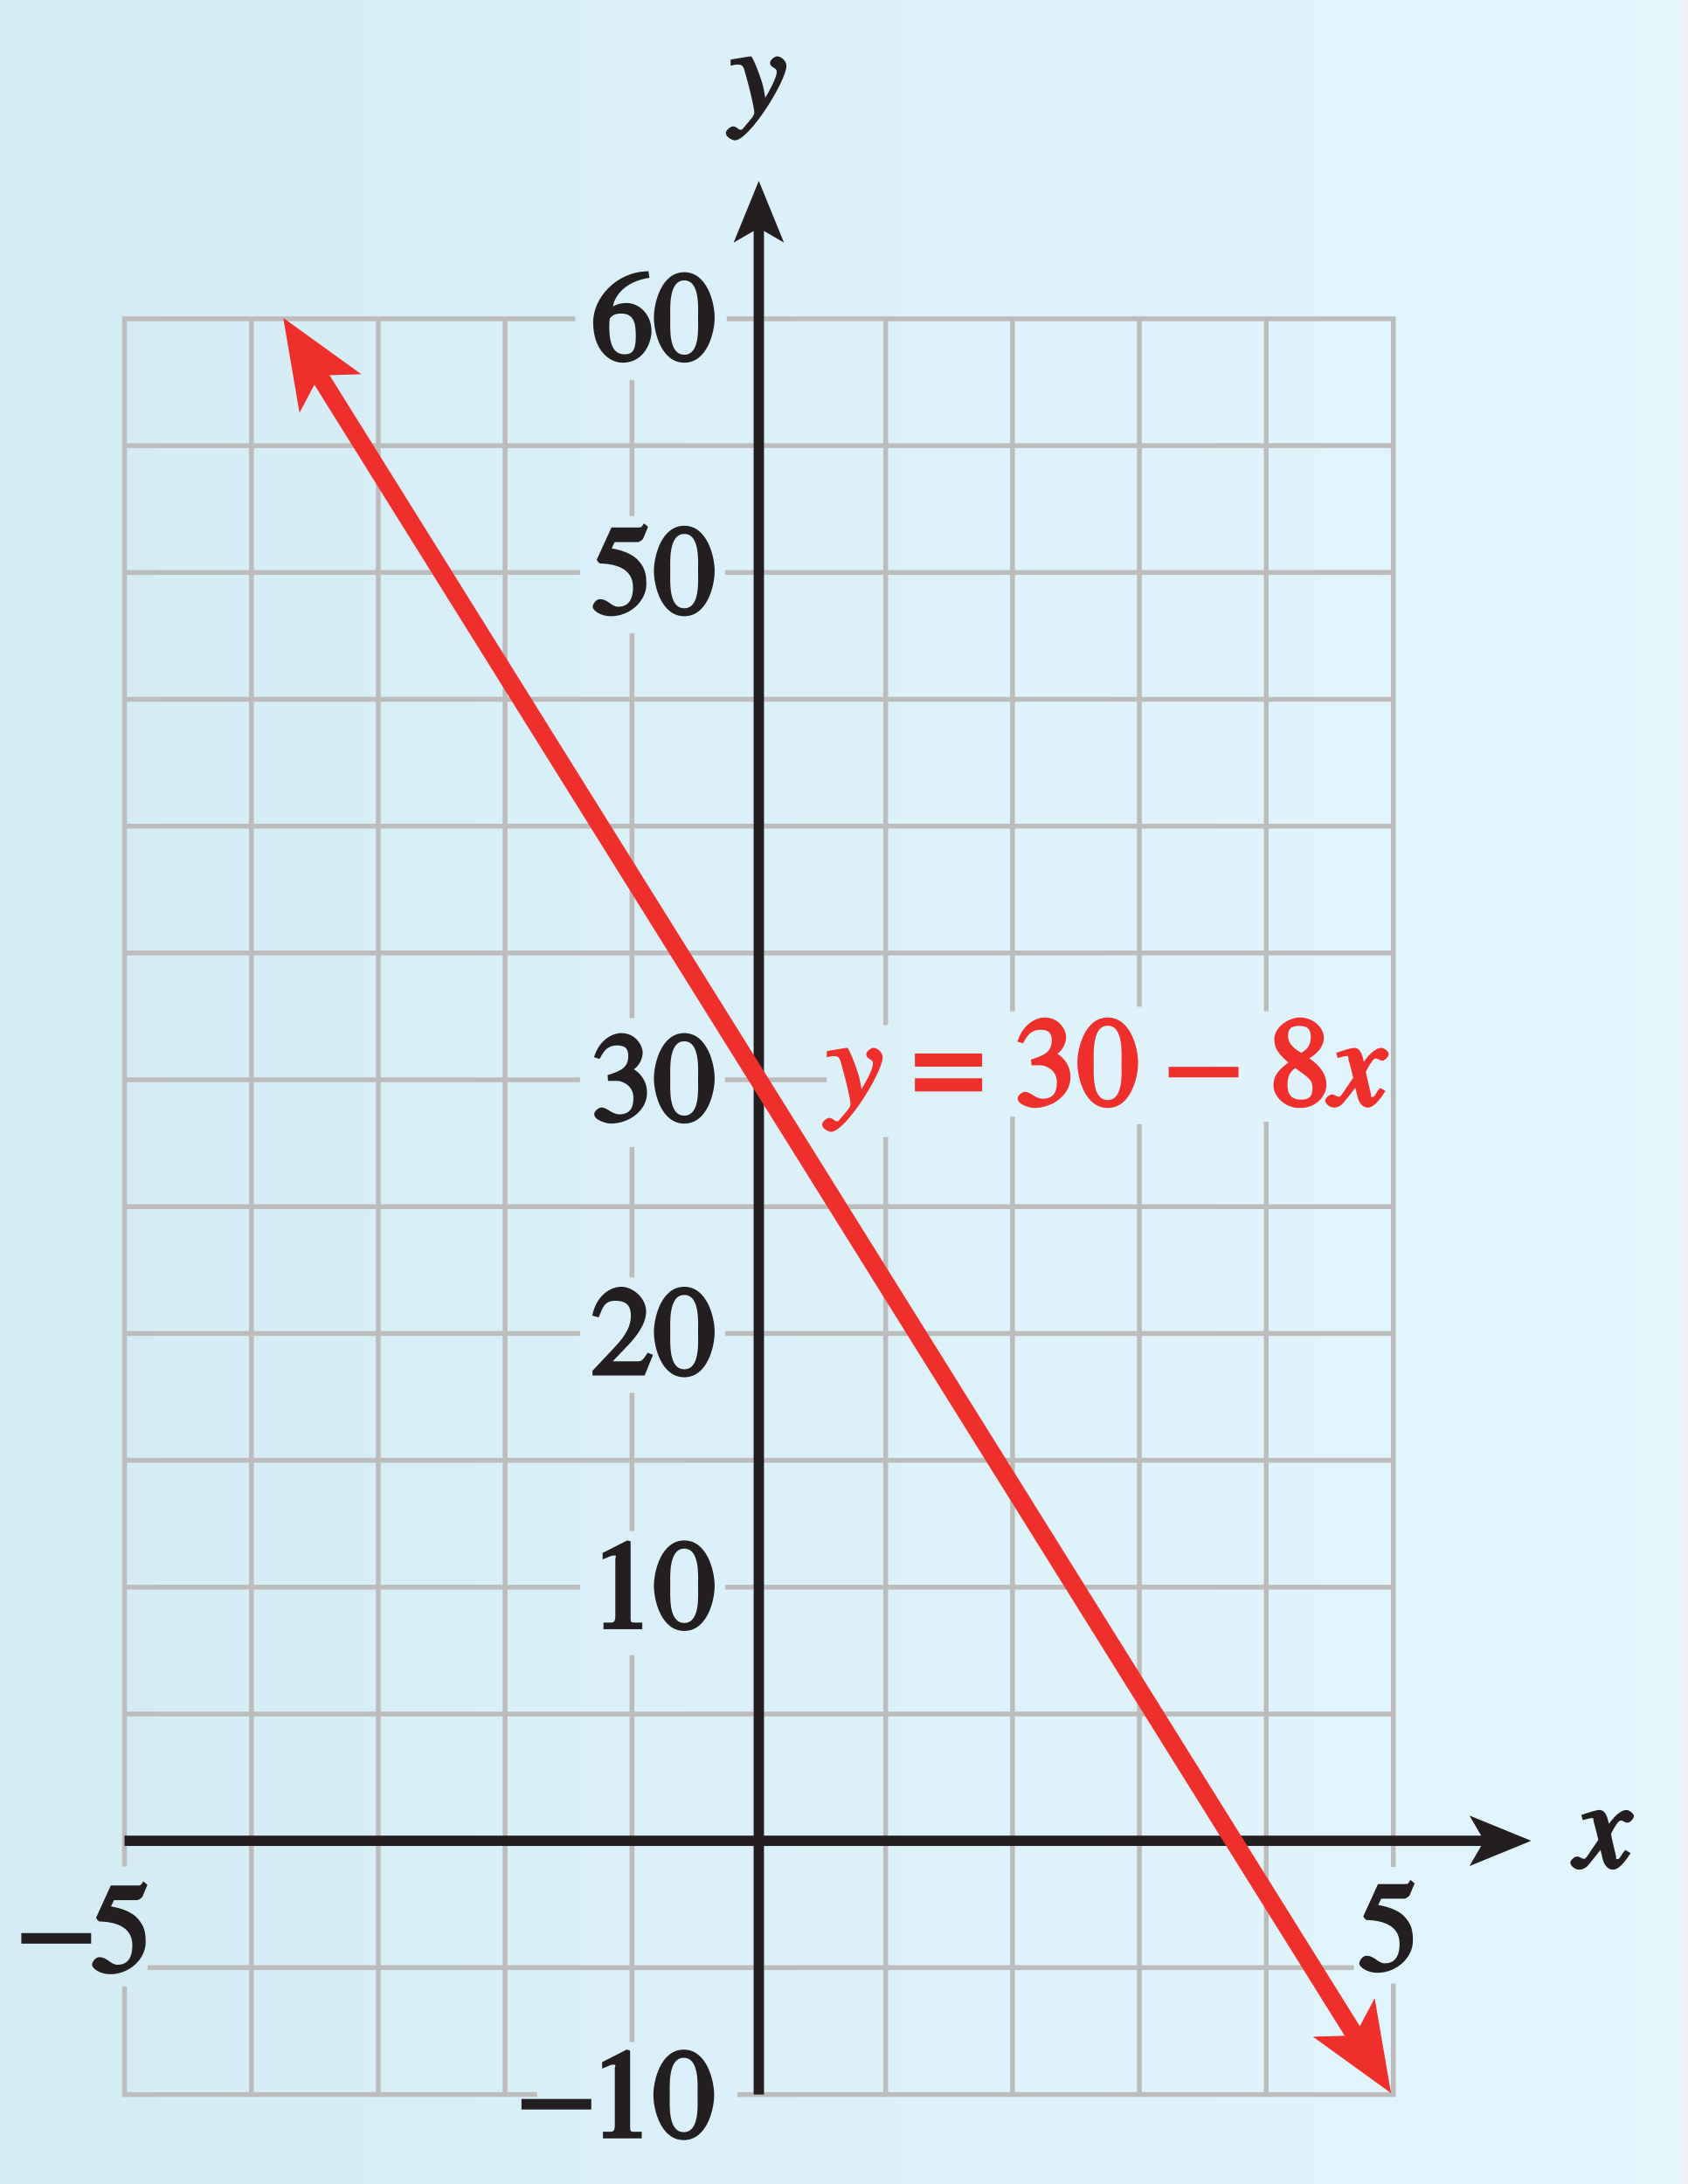
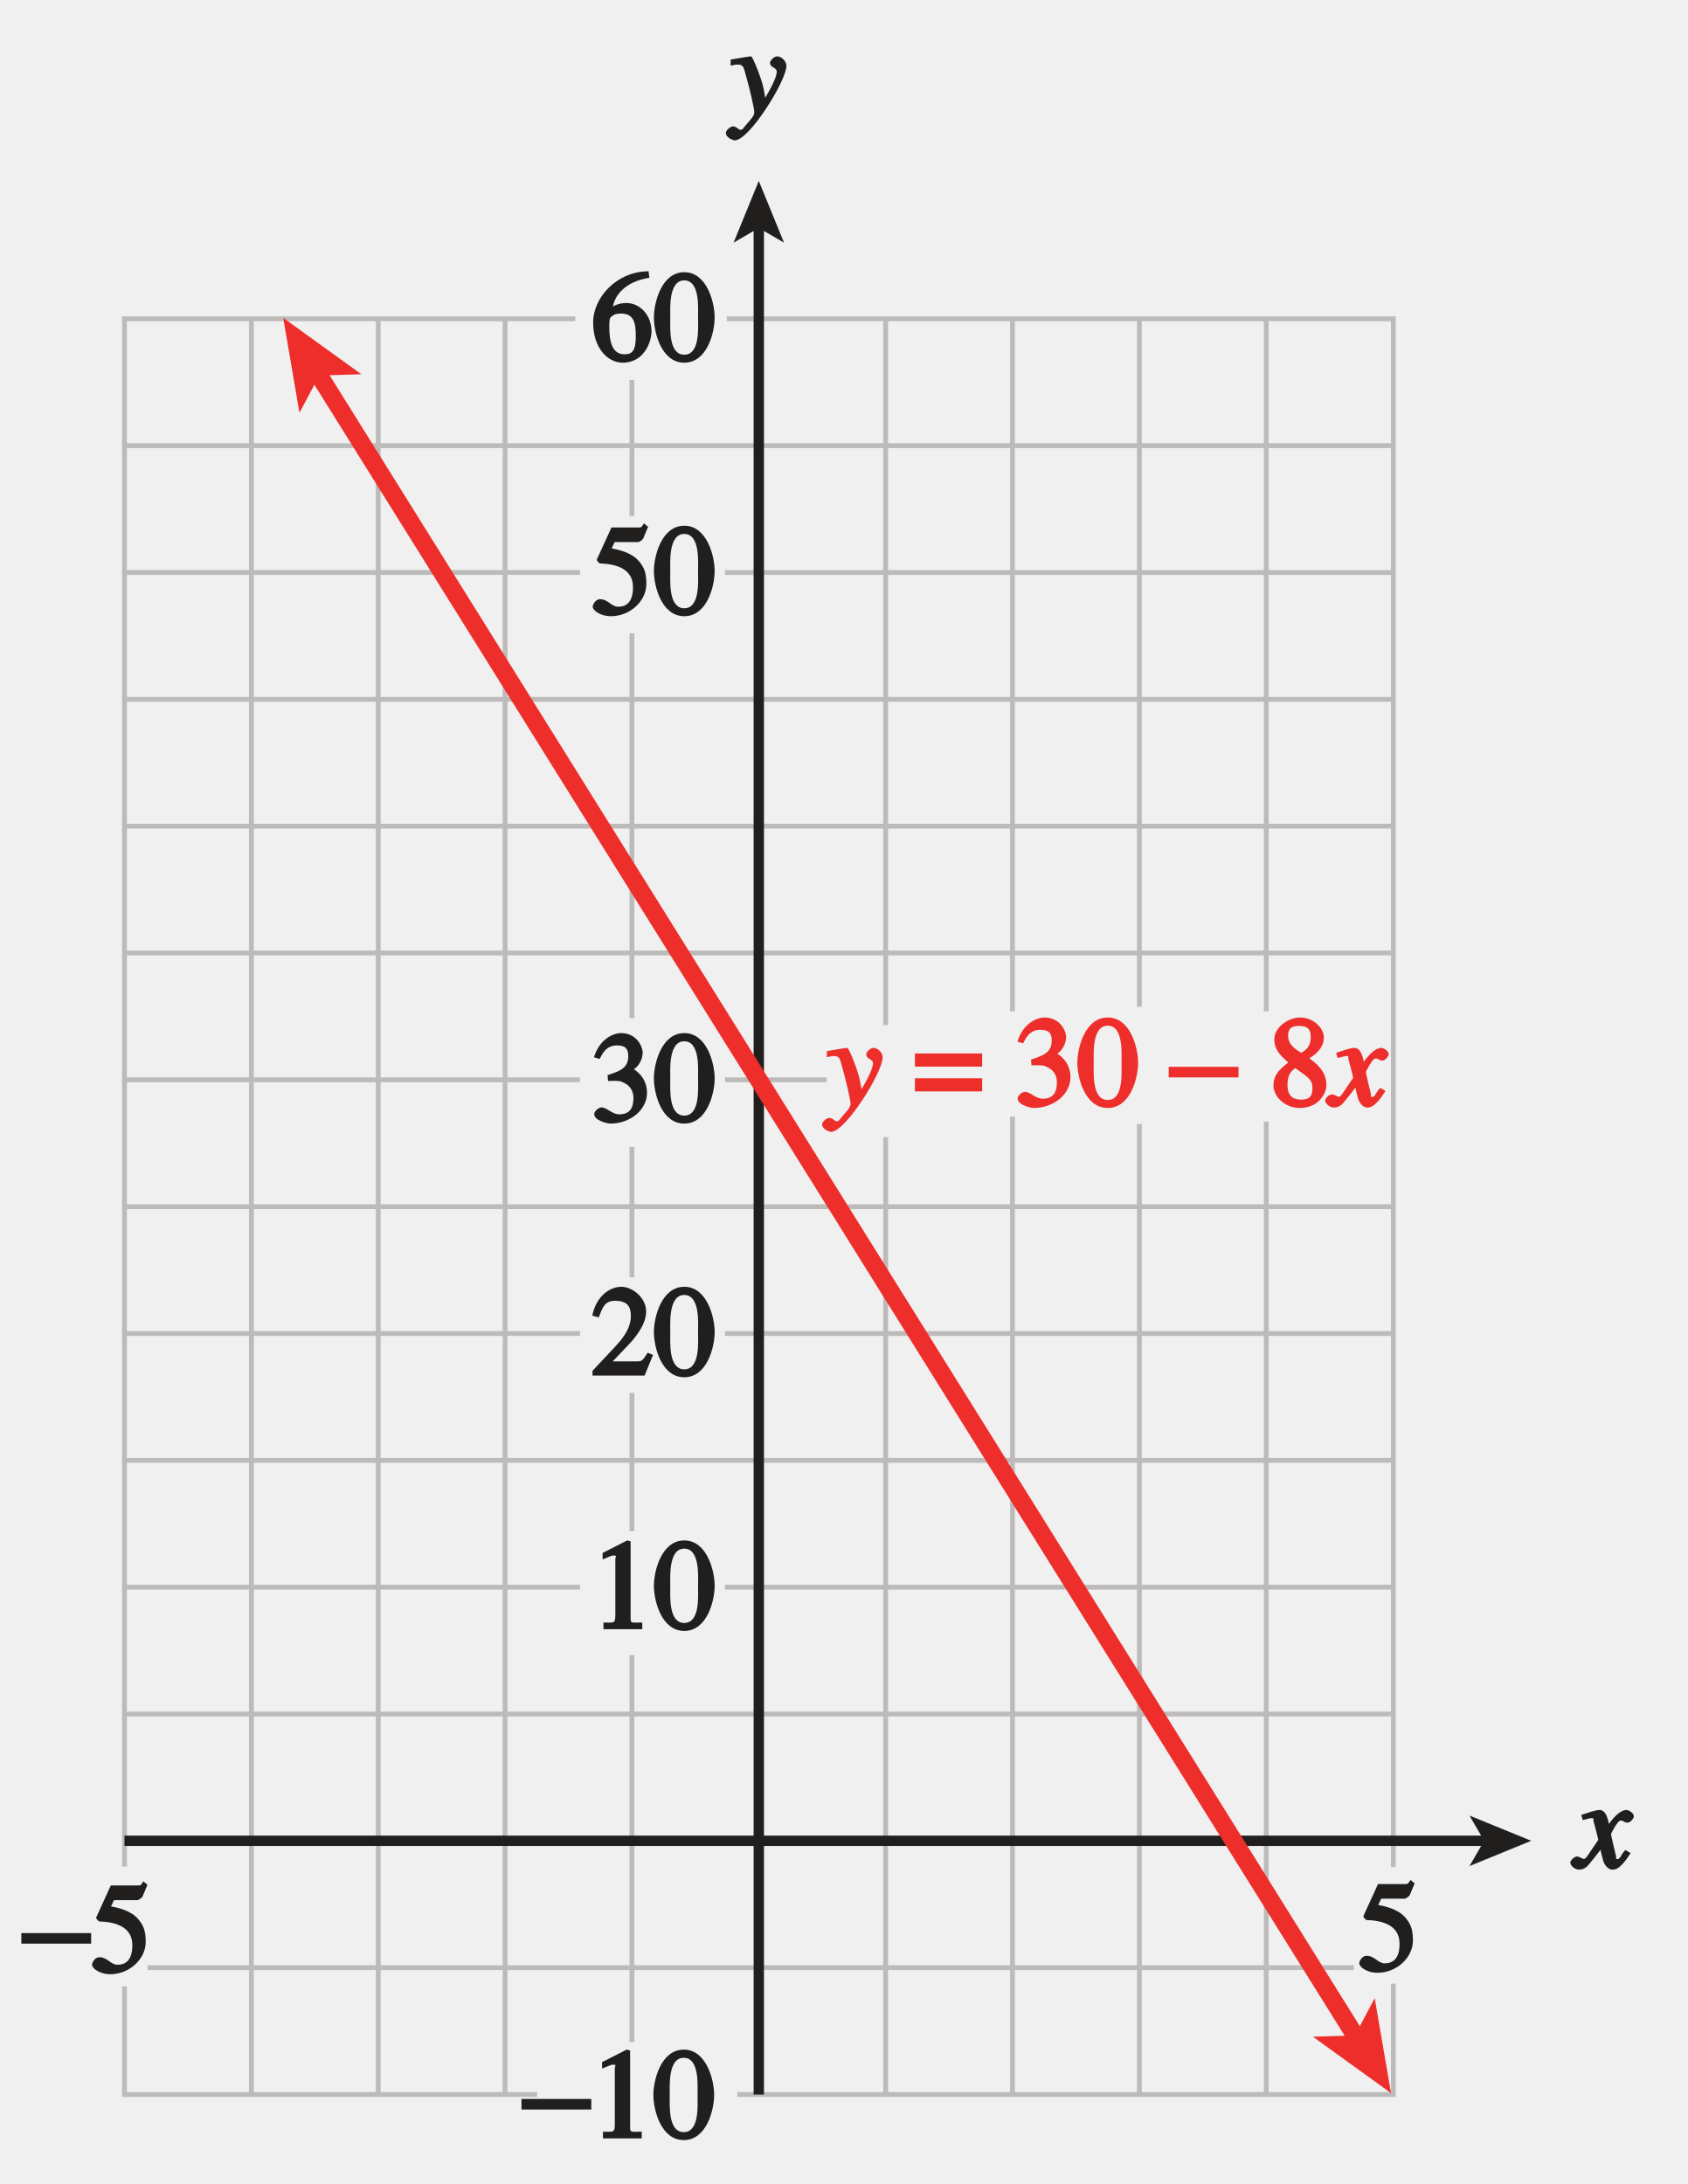
- <svg xmlns="http://www.w3.org/2000/svg" xmlns:xlink="http://www.w3.org/1999/xlink" width="122.4pt" height="158.4pt" viewBox="0 0 122.4 158.4" version="1.1">
-   <defs>
-     <g>
+ <svg xmlns="http://www.w3.org/2000/svg" xmlns:xlink="http://www.w3.org/1999/xlink" width="122.4pt" height="158.4pt" viewBox="0 0 122.4 158.4" version="1.1" id="svg2">
+   <defs id="defs4">
+     <g id="g6">
      <symbol overflow="visible" id="glyph0-0">
-         <path style="stroke:none;" d="" />
+         <path style="stroke:none;" d="" id="path9" />
      </symbol>
      <symbol overflow="visible" id="glyph0-1">
-         <path style="stroke:none;" d="M 0.141 -3.594 C 0.25 -3.625 0.312 -3.641 0.438 -3.641 C 0.953 -3.641 0.891 -3.391 1.141 -2.562 C 1.281 -2.078 1.672 -0.5 1.672 -0.156 C 1.672 0.078 1.344 0.422 1.109 0.688 C 0.812 1.047 0.812 1.094 0.672 1.094 C 0.516 1.094 0.391 0.844 0.125 0.844 C -0.062 0.844 -0.391 1.125 -0.391 1.312 C -0.391 1.688 0.172 1.859 0.25 1.859 C 1.312 1.859 4 -2.469 4 -3.547 C 4 -3.875 3.656 -4.234 3.328 -4.234 C 3.094 -4.234 2.812 -3.922 2.812 -3.781 C 2.812 -3.375 3.297 -3.469 3.297 -3.109 C 3.297 -2.625 2.641 -1.516 2.25 -0.875 L 2.547 -0.781 L 2.359 -1.828 C 2.25 -2.5 1.547 -4.25 1.438 -4.234 C 1.266 -4.234 0.562 -4.094 -0.047 -4 L -0.047 -3.562 Z M 0.141 -3.594 " />
+         <path style="stroke:none;" d="M 0.141 -3.594 C 0.25 -3.625 0.312 -3.641 0.438 -3.641 C 0.953 -3.641 0.891 -3.391 1.141 -2.562 C 1.281 -2.078 1.672 -0.5 1.672 -0.156 C 1.672 0.078 1.344 0.422 1.109 0.688 C 0.812 1.047 0.812 1.094 0.672 1.094 C 0.516 1.094 0.391 0.844 0.125 0.844 C -0.062 0.844 -0.391 1.125 -0.391 1.312 C -0.391 1.688 0.172 1.859 0.25 1.859 C 1.312 1.859 4 -2.469 4 -3.547 C 4 -3.875 3.656 -4.234 3.328 -4.234 C 3.094 -4.234 2.812 -3.922 2.812 -3.781 C 2.812 -3.375 3.297 -3.469 3.297 -3.109 C 3.297 -2.625 2.641 -1.516 2.25 -0.875 L 2.547 -0.781 L 2.359 -1.828 C 2.25 -2.5 1.547 -4.25 1.438 -4.234 C 1.266 -4.234 0.562 -4.094 -0.047 -4 L -0.047 -3.562 Z M 0.141 -3.594 " id="path12" />
      </symbol>
      <symbol overflow="visible" id="glyph0-2">
-         <path style="stroke:none;" d="M 3.484 -1.234 C 3.25 -0.969 3.188 -0.672 3 -0.672 C 2.828 -0.672 2.938 -0.75 2.891 -0.906 C 2.844 -1.125 2.531 -2.344 2.531 -2.516 L 2.484 -2.406 C 2.484 -2.406 2.984 -3.469 3.234 -3.469 C 3.438 -3.469 3.5 -3.312 3.719 -3.312 C 3.938 -3.312 4.188 -3.625 4.188 -3.781 C 4.188 -4 3.828 -4.234 3.656 -4.234 C 3.188 -4.234 2.641 -3.656 2.172 -2.922 L 2.469 -2.812 L 2.359 -3.312 C 2.203 -4.109 1.906 -4.234 1.703 -4.234 C 1.406 -4.234 0.812 -4.016 0.375 -3.875 L 0.484 -3.5 C 0.906 -3.609 1.031 -3.641 1.109 -3.641 C 1.344 -3.641 1.203 -3.641 1.281 -3.359 C 1.297 -3.328 1.609 -2.125 1.609 -2.062 C 0.844 -0.969 0.734 -0.688 0.578 -0.688 C 0.422 -0.688 0.266 -0.859 0.062 -0.859 C -0.141 -0.859 -0.422 -0.562 -0.422 -0.422 C -0.422 -0.203 -0.094 0.094 0.203 0.094 C 0.484 0.094 0.703 -0.031 0.859 -0.203 C 1.156 -0.547 1.531 -1.031 1.766 -1.344 L 1.938 -0.641 C 2.062 -0.156 2.375 0.094 2.641 0.094 C 2.844 0.094 3.219 0.062 3.953 -1.109 L 3.578 -1.328 Z M 3.484 -1.234 " />
+         <path style="stroke:none;" d="M 3.484 -1.234 C 3.25 -0.969 3.188 -0.672 3 -0.672 C 2.828 -0.672 2.938 -0.75 2.891 -0.906 C 2.844 -1.125 2.531 -2.344 2.531 -2.516 L 2.484 -2.406 C 2.484 -2.406 2.984 -3.469 3.234 -3.469 C 3.438 -3.469 3.5 -3.312 3.719 -3.312 C 3.938 -3.312 4.188 -3.625 4.188 -3.781 C 4.188 -4 3.828 -4.234 3.656 -4.234 C 3.188 -4.234 2.641 -3.656 2.172 -2.922 L 2.469 -2.812 L 2.359 -3.312 C 2.203 -4.109 1.906 -4.234 1.703 -4.234 C 1.406 -4.234 0.812 -4.016 0.375 -3.875 L 0.484 -3.5 C 0.906 -3.609 1.031 -3.641 1.109 -3.641 C 1.344 -3.641 1.203 -3.641 1.281 -3.359 C 1.297 -3.328 1.609 -2.125 1.609 -2.062 C 0.844 -0.969 0.734 -0.688 0.578 -0.688 C 0.422 -0.688 0.266 -0.859 0.062 -0.859 C -0.141 -0.859 -0.422 -0.562 -0.422 -0.422 C -0.422 -0.203 -0.094 0.094 0.203 0.094 C 0.484 0.094 0.703 -0.031 0.859 -0.203 C 1.156 -0.547 1.531 -1.031 1.766 -1.344 L 1.938 -0.641 C 2.062 -0.156 2.375 0.094 2.641 0.094 C 2.844 0.094 3.219 0.062 3.953 -1.109 L 3.578 -1.328 Z M 3.484 -1.234 " id="path15" />
      </symbol>
      <symbol overflow="visible" id="glyph1-0">
-         <path style="stroke:none;" d="" />
+         <path style="stroke:none;" d="" id="path18" />
      </symbol>
      <symbol overflow="visible" id="glyph1-1">
-         <path style="stroke:none;" d="M 4.016 -6.5 C 1.844 -6.438 0.141 -4.609 0.141 -2.797 C 0.141 -0.906 1.219 0.125 2.281 0.125 C 3.891 0.125 4.375 -1.469 4.375 -2.141 C 4.375 -3.344 3.516 -4.203 2.562 -4.203 C 2.047 -4.203 1.734 -4.047 1.578 -3.953 C 1.703 -4.719 2.438 -5.766 4.219 -6.031 L 4.156 -6.516 Z M 2.172 -3.438 C 3.125 -3.438 3.234 -2.703 3.234 -1.781 C 3.234 -0.766 2.984 -0.484 2.422 -0.484 C 1.75 -0.484 1.312 -0.969 1.312 -2.469 C 1.312 -3.016 1.344 -3.109 1.438 -3.188 C 1.672 -3.406 1.875 -3.438 2.172 -3.438 Z M 2.172 -3.438 " />
+         <path style="stroke:none;" d="M 4.016 -6.5 C 1.844 -6.438 0.141 -4.609 0.141 -2.797 C 0.141 -0.906 1.219 0.125 2.281 0.125 C 3.891 0.125 4.375 -1.469 4.375 -2.141 C 4.375 -3.344 3.516 -4.203 2.562 -4.203 C 2.047 -4.203 1.734 -4.047 1.578 -3.953 C 1.703 -4.719 2.438 -5.766 4.219 -6.031 L 4.156 -6.516 Z M 2.172 -3.438 C 3.125 -3.438 3.234 -2.703 3.234 -1.781 C 3.234 -0.766 2.984 -0.484 2.422 -0.484 C 1.75 -0.484 1.312 -0.969 1.312 -2.469 C 1.312 -3.016 1.344 -3.109 1.438 -3.188 C 1.672 -3.406 1.875 -3.438 2.172 -3.438 Z M 2.172 -3.438 " id="path21" />
      </symbol>
      <symbol overflow="visible" id="glyph1-2">
-         <path style="stroke:none;" d="M 2.25 -5.844 C 3.406 -5.844 3.25 -3.766 3.25 -3.156 C 3.25 -2.438 3.406 -0.453 2.25 -0.453 C 1.094 -0.453 1.234 -2.422 1.234 -3.156 C 1.234 -3.766 1.094 -5.844 2.25 -5.844 Z M 2.25 -6.438 C 0.594 -6.438 0.047 -4.219 0.047 -3.156 C 0.047 -2.062 0.594 0.125 2.25 0.125 C 3.906 0.125 4.453 -2.062 4.453 -3.156 C 4.453 -4.219 3.906 -6.438 2.25 -6.438 Z M 2.25 -6.438 " />
+         <path style="stroke:none;" d="M 2.25 -5.844 C 3.406 -5.844 3.25 -3.766 3.25 -3.156 C 3.25 -2.438 3.406 -0.453 2.25 -0.453 C 1.094 -0.453 1.234 -2.422 1.234 -3.156 C 1.234 -3.766 1.094 -5.844 2.25 -5.844 Z M 2.25 -6.438 C 0.594 -6.438 0.047 -4.219 0.047 -3.156 C 0.047 -2.062 0.594 0.125 2.25 0.125 C 3.906 0.125 4.453 -2.062 4.453 -3.156 C 4.453 -4.219 3.906 -6.438 2.25 -6.438 Z M 2.25 -6.438 " id="path24" />
      </symbol>
      <symbol overflow="visible" id="glyph1-3">
-         <path style="stroke:none;" d="M 1.625 -5.25 L 3.391 -5.25 C 3.484 -5.25 3.734 -5.422 3.766 -5.5 L 4.125 -6.359 L 3.828 -6.609 C 3.641 -6.359 3.688 -6.312 3.453 -6.312 L 1.469 -6.312 L 0.406 -3.984 C 0.391 -3.922 0.578 -3.703 0.641 -3.703 C 1.609 -3.672 3.031 -3.422 3.031 -1.984 C 3.031 -0.875 2.531 -0.562 1.953 -0.562 C 1.469 -0.562 1.219 -1.109 0.641 -1.109 C 0.281 -1.109 0.109 -0.672 0.109 -0.578 C 0.109 -0.266 0.719 0.125 1.422 0.125 C 2.844 0.125 4 -1 4 -2.203 C 4 -3 3.859 -3.391 3.469 -3.859 C 2.938 -4.5 1.969 -4.703 1.484 -4.797 L 1.703 -5.25 Z M 1.625 -5.25 " />
+         <path style="stroke:none;" d="M 1.625 -5.25 L 3.391 -5.25 C 3.484 -5.25 3.734 -5.422 3.766 -5.5 L 4.125 -6.359 L 3.828 -6.609 C 3.641 -6.359 3.688 -6.312 3.453 -6.312 L 1.469 -6.312 L 0.406 -3.984 C 0.391 -3.922 0.578 -3.703 0.641 -3.703 C 1.609 -3.672 3.031 -3.422 3.031 -1.984 C 3.031 -0.875 2.531 -0.562 1.953 -0.562 C 1.469 -0.562 1.219 -1.109 0.641 -1.109 C 0.281 -1.109 0.109 -0.672 0.109 -0.578 C 0.109 -0.266 0.719 0.125 1.422 0.125 C 2.844 0.125 4 -1 4 -2.203 C 4 -3 3.859 -3.391 3.469 -3.859 C 2.938 -4.5 1.969 -4.703 1.484 -4.797 L 1.703 -5.25 Z M 1.625 -5.25 " id="path27" />
      </symbol>
      <symbol overflow="visible" id="glyph1-4">
-         <path style="stroke:none;" d="M 1.375 -2.969 C 2 -2.984 2.094 -2.984 2.422 -2.812 C 3 -2.516 3.062 -1.984 3.062 -1.75 C 3.062 -1.078 2.859 -0.547 2.031 -0.547 C 1.5 -0.547 1.156 -1.047 0.734 -1.047 C 0.594 -1.047 0.219 -0.812 0.219 -0.562 C 0.219 -0.094 1.172 0.125 1.391 0.125 C 2.797 0.125 4.047 -0.844 4.047 -2.109 C 4.047 -3.297 3.109 -3.797 3.094 -3.812 C 3.453 -4.047 3.734 -4.547 3.734 -5.047 C 3.734 -5.406 3.328 -6.438 2.172 -6.438 C 1.562 -6.438 0.594 -5.969 0.203 -4.688 L 0.609 -4.562 C 0.797 -4.891 1.047 -5.547 1.875 -5.547 C 2.531 -5.547 2.688 -5.234 2.688 -4.781 C 2.688 -3.953 2.188 -3.703 1.188 -3.391 L 1.219 -2.969 Z M 1.375 -2.969 " />
+         <path style="stroke:none;" d="M 1.375 -2.969 C 2 -2.984 2.094 -2.984 2.422 -2.812 C 3 -2.516 3.062 -1.984 3.062 -1.75 C 3.062 -1.078 2.859 -0.547 2.031 -0.547 C 1.5 -0.547 1.156 -1.047 0.734 -1.047 C 0.594 -1.047 0.219 -0.812 0.219 -0.562 C 0.219 -0.094 1.172 0.125 1.391 0.125 C 2.797 0.125 4.047 -0.844 4.047 -2.109 C 4.047 -3.297 3.109 -3.797 3.094 -3.812 C 3.453 -4.047 3.734 -4.547 3.734 -5.047 C 3.734 -5.406 3.328 -6.438 2.172 -6.438 C 1.562 -6.438 0.594 -5.969 0.203 -4.688 L 0.609 -4.562 C 0.797 -4.891 1.047 -5.547 1.875 -5.547 C 2.531 -5.547 2.688 -5.234 2.688 -4.781 C 2.688 -3.953 2.188 -3.703 1.188 -3.391 L 1.219 -2.969 Z M 1.375 -2.969 " id="path30" />
      </symbol>
      <symbol overflow="visible" id="glyph1-5">
-         <path style="stroke:none;" d="M 4.281 -1.578 L 4.094 -1.656 C 3.688 -1.016 3.641 -1.031 3.297 -1.031 L 1.562 -1.031 L 2.781 -2.312 C 3.172 -2.734 3.984 -3.688 3.984 -4.641 C 3.984 -5.641 3 -6.438 2.188 -6.438 C 1.391 -6.438 0.375 -5.812 0.078 -4.344 L 0.547 -4.219 C 0.828 -4.906 0.938 -5.422 1.75 -5.422 C 2.812 -5.422 2.875 -4.766 2.875 -4.297 C 2.875 -3.625 2.531 -2.938 1.75 -2.109 L 0.094 -0.344 L 0.094 0 L 3.875 0 L 4.484 -1.5 Z M 4.281 -1.578 " />
+         <path style="stroke:none;" d="M 4.281 -1.578 L 4.094 -1.656 C 3.688 -1.016 3.641 -1.031 3.297 -1.031 L 1.562 -1.031 L 2.781 -2.312 C 3.172 -2.734 3.984 -3.688 3.984 -4.641 C 3.984 -5.641 3 -6.438 2.188 -6.438 C 1.391 -6.438 0.375 -5.812 0.078 -4.344 L 0.547 -4.219 C 0.828 -4.906 0.938 -5.422 1.75 -5.422 C 2.812 -5.422 2.875 -4.766 2.875 -4.297 C 2.875 -3.625 2.531 -2.938 1.75 -2.109 L 0.094 -0.344 L 0.094 0 L 3.875 0 L 4.484 -1.5 Z M 4.281 -1.578 " id="path33" />
      </symbol>
      <symbol overflow="visible" id="glyph1-6">
-         <path style="stroke:none;" d="M 1.062 0 L 3.703 0 L 3.703 -0.484 C 2.875 -0.484 2.859 -0.406 2.859 -0.844 L 2.859 -6.375 L 2.609 -6.438 L 0.828 -5.531 L 0.828 -5.062 C 1.5 -5.344 1.5 -5.344 1.609 -5.344 C 1.922 -5.344 1.75 -5.281 1.75 -5.078 L 1.75 -1.016 C 1.75 -0.344 1.578 -0.5 0.891 -0.484 L 0.891 0 Z M 1.062 0 " />
+         <path style="stroke:none;" d="M 1.062 0 L 3.703 0 L 3.703 -0.484 C 2.875 -0.484 2.859 -0.406 2.859 -0.844 L 2.859 -6.375 L 2.609 -6.438 L 0.828 -5.531 L 0.828 -5.062 C 1.5 -5.344 1.5 -5.344 1.609 -5.344 C 1.922 -5.344 1.75 -5.281 1.75 -5.078 L 1.75 -1.016 C 1.75 -0.344 1.578 -0.5 0.891 -0.484 L 0.891 0 Z M 1.062 0 " id="path36" />
      </symbol>
      <symbol overflow="visible" id="glyph1-7">
-         <path style="stroke:none;" d="" />
+         <path style="stroke:none;" d="" id="path39" />
      </symbol>
      <symbol overflow="visible" id="glyph1-8">
-         <path style="stroke:none;" d="M 4.812 -3.828 L 0.094 -3.828 L 0.094 -2.875 L 4.969 -2.875 L 4.969 -3.828 Z M 4.812 -2.031 L 0.094 -2.031 L 0.094 -1.078 L 4.969 -1.078 L 4.969 -2.031 Z M 4.812 -2.031 " />
+         <path style="stroke:none;" d="M 4.812 -3.828 L 0.094 -3.828 L 0.094 -2.875 L 4.969 -2.875 L 4.969 -3.828 Z M 4.812 -2.031 L 0.094 -2.031 L 0.094 -1.078 L 4.969 -1.078 L 4.969 -2.031 Z M 4.812 -2.031 " id="path42" />
      </symbol>
      <symbol overflow="visible" id="glyph1-9">
-         <path style="stroke:none;" d="M 1.781 -2.859 C 2.812 -2.109 3.156 -1.969 3.156 -1.312 C 3.156 -0.672 2.891 -0.484 2.328 -0.484 C 1.609 -0.484 1.344 -0.875 1.344 -1.578 C 1.344 -2.391 1.734 -2.625 1.906 -2.766 Z M 0.328 -1.484 C 0.328 -0.781 1.094 0.125 2.219 0.125 C 3.703 0.125 4.172 -1.047 4.172 -1.516 C 4.172 -2.125 3.938 -2.766 2.922 -3.484 C 3.219 -3.641 3.984 -4.156 3.984 -4.984 C 3.984 -5.656 3.266 -6.438 2.234 -6.438 C 1.469 -6.438 0.391 -5.766 0.391 -4.859 C 0.391 -4.125 0.797 -3.703 1.406 -3.172 C 0.75 -2.672 0.328 -2.266 0.328 -1.484 Z M 1.391 -5.094 C 1.391 -5.531 1.516 -5.828 2.188 -5.828 C 2.875 -5.828 3.031 -5.516 3.031 -5.016 C 3.031 -4.234 2.562 -4.016 2.344 -3.875 C 2.141 -4 1.391 -4.391 1.391 -5.094 Z M 1.391 -5.094 " />
+         <path style="stroke:none;" d="M 1.781 -2.859 C 2.812 -2.109 3.156 -1.969 3.156 -1.312 C 3.156 -0.672 2.891 -0.484 2.328 -0.484 C 1.609 -0.484 1.344 -0.875 1.344 -1.578 C 1.344 -2.391 1.734 -2.625 1.906 -2.766 Z M 0.328 -1.484 C 0.328 -0.781 1.094 0.125 2.219 0.125 C 3.703 0.125 4.172 -1.047 4.172 -1.516 C 4.172 -2.125 3.938 -2.766 2.922 -3.484 C 3.219 -3.641 3.984 -4.156 3.984 -4.984 C 3.984 -5.656 3.266 -6.438 2.234 -6.438 C 1.469 -6.438 0.391 -5.766 0.391 -4.859 C 0.391 -4.125 0.797 -3.703 1.406 -3.172 C 0.75 -2.672 0.328 -2.266 0.328 -1.484 Z M 1.391 -5.094 C 1.391 -5.531 1.516 -5.828 2.188 -5.828 C 2.875 -5.828 3.031 -5.516 3.031 -5.016 C 3.031 -4.234 2.562 -4.016 2.344 -3.875 C 2.141 -4 1.391 -4.391 1.391 -5.094 Z M 1.391 -5.094 " id="path45" />
      </symbol>
      <symbol overflow="visible" id="glyph2-0">
-         <path style="stroke:none;" d="" />
+         <path style="stroke:none;" d="" id="path48" />
      </symbol>
      <symbol overflow="visible" id="glyph2-1">
-         <path style="stroke:none;" d="M 0.094 -2.094 L 4.984 -2.094 L 4.984 -2.859 L -0.078 -2.859 L -0.078 -2.094 Z M 0.094 -2.094 " />
+         <path style="stroke:none;" d="M 0.094 -2.094 L 4.984 -2.094 L 4.984 -2.859 L -0.078 -2.859 L -0.078 -2.094 Z M 0.094 -2.094 " id="path51" />
      </symbol>
    </g>
    <clipPath id="clip1">
-       <path d="M 0 0 L 122 0 L 122 158.398 L 0 158.398 Z M 0 0 " />
+       <path d="M 0 0 L 122 0 L 122 158.398 L 0 158.398 Z M 0 0 " id="path54" />
    </clipPath>
    <linearGradient id="linear0" gradientUnits="userSpaceOnUse" x1="160.9" y1="128" x2="247.457" y2="128" gradientTransform="matrix(1.4141,0,0,0.7945,-227.5284,-22.6583)">
-       <stop offset="0" style="stop-color:rgb(83.521%,92.458%,95.932%);stop-opacity:1;" />
-       <stop offset="0.062" style="stop-color:rgb(83.702%,92.58%,96.028%);stop-opacity:1;" />
-       <stop offset="0.125" style="stop-color:rgb(84.064%,92.825%,96.225%);stop-opacity:1;" />
-       <stop offset="0.188" style="stop-color:rgb(84.428%,93.069%,96.419%);stop-opacity:1;" />
-       <stop offset="0.25" style="stop-color:rgb(84.792%,93.314%,96.616%);stop-opacity:1;" />
-       <stop offset="0.312" style="stop-color:rgb(85.158%,93.559%,96.809%);stop-opacity:1;" />
-       <stop offset="0.375" style="stop-color:rgb(85.522%,93.805%,97.006%);stop-opacity:1;" />
-       <stop offset="0.438" style="stop-color:rgb(85.889%,94.049%,97.202%);stop-opacity:1;" />
-       <stop offset="0.5" style="stop-color:rgb(86.256%,94.296%,97.397%);stop-opacity:1;" />
-       <stop offset="0.562" style="stop-color:rgb(86.624%,94.54%,97.592%);stop-opacity:1;" />
-       <stop offset="0.625" style="stop-color:rgb(86.993%,94.788%,97.789%);stop-opacity:1;" />
-       <stop offset="0.688" style="stop-color:rgb(87.363%,95.033%,97.984%);stop-opacity:1;" />
-       <stop offset="0.75" style="stop-color:rgb(87.733%,95.28%,98.181%);stop-opacity:1;" />
-       <stop offset="0.812" style="stop-color:rgb(88.104%,95.528%,98.376%);stop-opacity:1;" />
-       <stop offset="0.875" style="stop-color:rgb(88.477%,95.775%,98.573%);stop-opacity:1;" />
-       <stop offset="0.938" style="stop-color:rgb(88.849%,96.022%,98.769%);stop-opacity:1;" />
-       <stop offset="1" style="stop-color:rgb(89.223%,96.269%,98.965%);stop-opacity:1;" />
+       <stop offset="0" style="stop-color:rgb(83.521%,92.458%,95.932%);stop-opacity:1;" id="stop57" />
+       <stop offset="0.062" style="stop-color:rgb(83.702%,92.58%,96.028%);stop-opacity:1;" id="stop59" />
+       <stop offset="0.125" style="stop-color:rgb(84.064%,92.825%,96.225%);stop-opacity:1;" id="stop61" />
+       <stop offset="0.188" style="stop-color:rgb(84.428%,93.069%,96.419%);stop-opacity:1;" id="stop63" />
+       <stop offset="0.25" style="stop-color:rgb(84.792%,93.314%,96.616%);stop-opacity:1;" id="stop65" />
+       <stop offset="0.312" style="stop-color:rgb(85.158%,93.559%,96.809%);stop-opacity:1;" id="stop67" />
+       <stop offset="0.375" style="stop-color:rgb(85.522%,93.805%,97.006%);stop-opacity:1;" id="stop69" />
+       <stop offset="0.438" style="stop-color:rgb(85.889%,94.049%,97.202%);stop-opacity:1;" id="stop71" />
+       <stop offset="0.5" style="stop-color:rgb(86.256%,94.296%,97.397%);stop-opacity:1;" id="stop73" />
+       <stop offset="0.562" style="stop-color:rgb(86.624%,94.54%,97.592%);stop-opacity:1;" id="stop75" />
+       <stop offset="0.625" style="stop-color:rgb(86.993%,94.788%,97.789%);stop-opacity:1;" id="stop77" />
+       <stop offset="0.688" style="stop-color:rgb(87.363%,95.033%,97.984%);stop-opacity:1;" id="stop79" />
+       <stop offset="0.75" style="stop-color:rgb(87.733%,95.28%,98.181%);stop-opacity:1;" id="stop81" />
+       <stop offset="0.812" style="stop-color:rgb(88.104%,95.528%,98.376%);stop-opacity:1;" id="stop83" />
+       <stop offset="0.875" style="stop-color:rgb(88.477%,95.775%,98.573%);stop-opacity:1;" id="stop85" />
+       <stop offset="0.938" style="stop-color:rgb(88.849%,96.022%,98.769%);stop-opacity:1;" id="stop87" />
+       <stop offset="1" style="stop-color:rgb(89.223%,96.269%,98.965%);stop-opacity:1;" id="stop89" />
    </linearGradient>
    <clipPath id="clip2">
-       <path d="M 0 0 L 122.398 0 L 122.398 158.398 L 0 158.398 Z M 0 0 " />
+       <path d="M 0 0 L 122.398 0 L 122.398 158.398 L 0 158.398 Z M 0 0 " id="path92" />
    </clipPath>
  </defs>
-   <g id="surface1">
-     <g clip-path="url(#clip1)" clip-rule="nonzero">
-       <path style=" stroke:none;fill-rule:nonzero;fill:url(#linear0);" d="M 0 0 L 0 158.398 L 122.398 158.398 L 122.398 0 Z M 0 0 " />
-     </g>
-     <path style="fill:none;stroke-width:0.35;stroke-linecap:butt;stroke-linejoin:miter;stroke:rgb(74.12%,73.648%,73.766%);stroke-opacity:1;stroke-miterlimit:4;" d="M 587.071 522.455 L 495.056 522.455 M 504.259 568.451 L 504.259 439.662 M 513.458 568.451 L 513.458 439.662 M 522.657 568.451 L 522.657 439.662 M 531.857 471.533 L 531.857 443.466 M 531.857 490.548 L 531.857 480.529 M 531.857 508.388 L 531.857 498.927 M 531.857 545.638 L 531.857 517.724 M 531.857 564.013 L 531.857 554.142 M 550.255 509.103 L 550.255 439.662 M 550.255 568.451 L 550.255 517.224 M 559.454 510.587 L 559.454 439.662 M 559.454 568.451 L 559.454 518.224 M 568.657 510.044 L 568.657 439.662 M 568.657 568.451 L 568.657 518.556 M 577.857 510.224 L 577.857 439.662 M 577.857 568.451 L 577.857 518.224 M 587.071 531.654 L 495.056 531.654 M 587.071 540.853 L 495.056 540.853 M 587.071 550.052 L 538.607 550.052 M 587.071 559.251 L 495.056 559.251 M 545.982 513.255 L 538.607 513.255 M 587.071 504.056 L 495.056 504.056 M 587.071 494.857 L 538.607 494.857 M 587.071 485.658 L 495.056 485.658 M 587.071 476.458 L 538.607 476.458 M 587.071 467.259 L 495.056 467.259 M 587.071 458.064 L 538.607 458.064 M 584.208 448.865 L 496.739 448.865 M 528.091 550.052 L 495.056 550.052 M 528.091 513.255 L 495.056 513.255 M 528.091 494.857 L 495.056 494.857 M 528.091 476.458 L 495.056 476.458 M 528.091 458.064 L 495.056 458.064 M 495.056 447.501 L 495.056 439.662 L 524.982 439.662 M 527.747 568.451 L 495.056 568.451 L 495.056 456.201 M 587.071 456.169 L 587.071 568.451 L 538.735 568.451 M 539.497 439.662 L 587.071 439.662 L 587.071 447.705 " transform="matrix(1,0,0,-1,-486.0284,591.5717)" />
-     <path style="fill:none;stroke-width:0.75;stroke-linecap:butt;stroke-linejoin:miter;stroke:rgb(13.73%,12.16%,12.549%);stroke-opacity:1;stroke-miterlimit:4;" d="M 495.056 458.064 L 593.892 458.064 " transform="matrix(1,0,0,-1,-486.0284,591.5717)" />
-     <path style=" stroke:none;fill-rule:nonzero;fill:rgb(13.73%,12.16%,12.549%);fill-opacity:1;" d="M 111.043 133.508 L 106.566 135.34 L 107.629 133.508 L 106.566 131.68 L 111.043 133.508 " />
-     <path style="fill:none;stroke-width:0.75;stroke-linecap:butt;stroke-linejoin:miter;stroke:rgb(13.73%,12.16%,12.549%);stroke-opacity:1;stroke-miterlimit:4;" d="M 541.056 439.662 L 541.056 575.275 " transform="matrix(1,0,0,-1,-486.0284,591.5717)" />
-     <path style=" stroke:none;fill-rule:nonzero;fill:rgb(13.73%,12.16%,12.549%);fill-opacity:1;" d="M 55.027 13.121 L 56.855 17.598 L 55.027 16.535 L 53.199 17.598 L 55.027 13.121 " />
-     <path style=" stroke:none;fill-rule:nonzero;fill:rgb(93.61%,18.434%,17.378%);fill-opacity:1;" d="M 100.875 151.809 L 95.211 147.719 L 98.262 147.621 L 99.691 144.922 L 100.875 151.809 " />
-     <path style=" stroke:none;fill-rule:nonzero;fill:rgb(93.61%,18.434%,17.378%);fill-opacity:1;" d="M 20.539 23.055 L 26.203 27.141 L 23.148 27.238 L 21.719 29.941 L 20.539 23.055 " />
-     <g style="fill:rgb(13.73%,12.16%,12.549%);fill-opacity:1;">
-       <use xlink:href="#glyph0-1" x="53.03" y="8.322" />
-     </g>
-     <g style="fill:rgb(13.73%,12.16%,12.549%);fill-opacity:1;">
-       <use xlink:href="#glyph0-2" x="114.297" y="135.507" />
-     </g>
-     <g style="fill:rgb(13.73%,12.16%,12.549%);fill-opacity:1;">
-       <use xlink:href="#glyph1-1" x="42.873" y="26.18" />
-       <use xlink:href="#glyph1-2" x="47.373" y="26.18" />
-     </g>
-     <g style="fill:rgb(13.73%,12.16%,12.549%);fill-opacity:1;">
-       <use xlink:href="#glyph1-3" x="42.873" y="44.568" />
-       <use xlink:href="#glyph1-2" x="47.373" y="44.568" />
-     </g>
-     <g style="fill:rgb(13.73%,12.16%,12.549%);fill-opacity:1;">
-       <use xlink:href="#glyph1-4" x="42.873" y="81.366" />
-       <use xlink:href="#glyph1-2" x="47.373" y="81.366" />
-     </g>
-     <g style="fill:rgb(13.73%,12.16%,12.549%);fill-opacity:1;">
-       <use xlink:href="#glyph1-5" x="42.873" y="99.764" />
-       <use xlink:href="#glyph1-2" x="47.373" y="99.764" />
-     </g>
-     <g style="fill:rgb(13.73%,12.16%,12.549%);fill-opacity:1;">
-       <use xlink:href="#glyph1-6" x="42.873" y="118.163" />
-       <use xlink:href="#glyph1-2" x="47.373" y="118.163" />
-     </g>
-     <g style="fill:rgb(13.73%,12.16%,12.549%);fill-opacity:1;">
-       <use xlink:href="#glyph2-1" x="1.625" y="143.061" />
-     </g>
-     <g style="fill:rgb(13.73%,12.16%,12.549%);fill-opacity:1;">
-       <use xlink:href="#glyph1-3" x="6.566" y="143.061" />
-     </g>
-     <g style="fill:rgb(13.73%,12.16%,12.549%);fill-opacity:1;">
-       <use xlink:href="#glyph1-3" x="98.463" y="142.957" />
-     </g>
-     <g style="fill:rgb(13.73%,12.16%,12.549%);fill-opacity:1;">
-       <use xlink:href="#glyph2-1" x="37.895" y="155.091" />
-     </g>
-     <g style="fill:rgb(13.73%,12.16%,12.549%);fill-opacity:1;">
-       <use xlink:href="#glyph1-6" x="42.836" y="155.091" />
-       <use xlink:href="#glyph1-2" x="47.336" y="155.091" />
-     </g>
-     <g style="fill:rgb(93.61%,18.434%,17.378%);fill-opacity:1;">
-       <use xlink:href="#glyph0-1" x="60.009" y="80.234" />
-     </g>
-     <g style="fill:rgb(93.61%,18.434%,17.378%);fill-opacity:1;">
-       <use xlink:href="#glyph1-7" x="64.005" y="80.234" />
-       <use xlink:href="#glyph1-8" x="66.255" y="80.234" />
-       <use xlink:href="#glyph1-7" x="71.331" y="80.234" />
-       <use xlink:href="#glyph1-4" x="73.581" y="80.234" />
-       <use xlink:href="#glyph1-2" x="78.081" y="80.234" />
-       <use xlink:href="#glyph1-7" x="82.581" y="80.234" />
-     </g>
-     <g style="fill:rgb(93.61%,18.434%,17.378%);fill-opacity:1;">
-       <use xlink:href="#glyph2-1" x="84.83" y="80.234" />
-     </g>
-     <g style="fill:rgb(93.61%,18.434%,17.378%);fill-opacity:1;">
-       <use xlink:href="#glyph1-7" x="89.771" y="80.234" />
-       <use xlink:href="#glyph1-9" x="92.021" y="80.234" />
-     </g>
-     <g style="fill:rgb(93.61%,18.434%,17.378%);fill-opacity:1;">
-       <use xlink:href="#glyph0-2" x="96.521" y="80.234" />
-     </g>
-     <path style="fill:none;stroke-width:1.3;stroke-linecap:butt;stroke-linejoin:miter;stroke:rgb(93.61%,18.434%,17.378%);stroke-opacity:1;stroke-miterlimit:4;" d="M 508.704 565.091 L 584.872 443.021 " transform="matrix(1,0,0,-1,-486.0284,591.5717)" />
-     <g clip-path="url(#clip2)" clip-rule="nonzero">
-       <path style="fill:none;stroke-width:0.5;stroke-linecap:butt;stroke-linejoin:miter;stroke:rgb(100%,100%,100%);stroke-opacity:1;stroke-miterlimit:10;" d="M 42.001 804.001 L 42.001 780.001 M 0.001 762.001 L 24.001 762.001 M 654.001 804.001 L 654.001 780.001 M 696.001 762.001 L 672.001 762.001 M 42.001 0.001 L 42.001 24.001 M 0.001 42.001 L 24.001 42.001 M 654.001 0.001 L 654.001 24.001 M 696.001 42.001 L 672.001 42.001 " transform="matrix(1,0,0,-1,-486.0284,591.5717)" />
-       <path style="fill:none;stroke-width:0.25;stroke-linecap:butt;stroke-linejoin:miter;stroke:rgb(0%,0%,0%);stroke-opacity:1;stroke-miterlimit:10;" d="M 42.001 804.001 L 42.001 780.001 M 0.001 762.001 L 24.001 762.001 M 654.001 804.001 L 654.001 780.001 M 696.001 762.001 L 672.001 762.001 M 42.001 0.001 L 42.001 24.001 M 0.001 42.001 L 24.001 42.001 M 654.001 0.001 L 654.001 24.001 M 696.001 42.001 L 672.001 42.001 " transform="matrix(1,0,0,-1,-486.0284,591.5717)" />
-       <path style="fill:none;stroke-width:0.5;stroke-linecap:butt;stroke-linejoin:miter;stroke:rgb(100%,100%,100%);stroke-opacity:1;stroke-miterlimit:10;" d="M 324.001 792.001 L 372.001 792.001 M 324.001 12.001 L 372.001 12.001 M 12.001 426.001 L 12.001 378.001 M 684.001 426.001 L 684.001 378.001 M 348.001 804.001 L 348.001 780.001 M 348.001 24.001 L 348.001 0.001 M 0.001 402.001 L 24.001 402.001 M 672.001 402.001 L 696.001 402.001 M 348.001 792.001 L 354.001 792.001 C 354.001 788.689 351.314 786.001 348.001 786.001 C 344.689 786.001 342.001 788.689 342.001 792.001 C 342.001 795.314 344.689 798.001 348.001 798.001 C 351.314 798.001 354.001 795.314 354.001 792.001 M 348.001 12.001 L 354.001 12.001 C 354.001 8.689 351.314 6.001 348.001 6.001 C 344.689 6.001 342.001 8.689 342.001 12.001 C 342.001 15.314 344.689 18.001 348.001 18.001 C 351.314 18.001 354.001 15.314 354.001 12.001 M 12.001 402.001 L 18.001 402.001 C 18.001 398.689 15.314 396.001 12.001 396.001 C 8.689 396.001 6.001 398.689 6.001 402.001 C 6.001 405.314 8.689 408.001 12.001 408.001 C 15.314 408.001 18.001 405.314 18.001 402.001 M 684.001 402.001 L 690.001 402.001 C 690.001 398.689 687.314 396.001 684.001 396.001 C 680.689 396.001 678.001 398.689 678.001 402.001 C 678.001 405.314 680.689 408.001 684.001 408.001 C 687.314 408.001 690.001 405.314 690.001 402.001 " transform="matrix(1,0,0,-1,-486.0284,591.5717)" />
-       <path style="fill:none;stroke-width:0.25;stroke-linecap:butt;stroke-linejoin:miter;stroke:rgb(0%,0%,0%);stroke-opacity:1;stroke-miterlimit:10;" d="M 324.001 792.001 L 372.001 792.001 M 324.001 12.001 L 372.001 12.001 M 12.001 426.001 L 12.001 378.001 M 684.001 426.001 L 684.001 378.001 M 348.001 804.001 L 348.001 780.001 M 348.001 24.001 L 348.001 0.001 M 0.001 402.001 L 24.001 402.001 M 672.001 402.001 L 696.001 402.001 M 348.001 792.001 L 354.001 792.001 C 354.001 788.689 351.314 786.001 348.001 786.001 C 344.689 786.001 342.001 788.689 342.001 792.001 C 342.001 795.314 344.689 798.001 348.001 798.001 C 351.314 798.001 354.001 795.314 354.001 792.001 M 348.001 12.001 L 354.001 12.001 C 354.001 8.689 351.314 6.001 348.001 6.001 C 344.689 6.001 342.001 8.689 342.001 12.001 C 342.001 15.314 344.689 18.001 348.001 18.001 C 351.314 18.001 354.001 15.314 354.001 12.001 M 12.001 402.001 L 18.001 402.001 C 18.001 398.689 15.314 396.001 12.001 396.001 C 8.689 396.001 6.001 398.689 6.001 402.001 C 6.001 405.314 8.689 408.001 12.001 408.001 C 15.314 408.001 18.001 405.314 18.001 402.001 M 684.001 402.001 L 690.001 402.001 C 690.001 398.689 687.314 396.001 684.001 396.001 C 680.689 396.001 678.001 398.689 678.001 402.001 C 678.001 405.314 680.689 408.001 684.001 408.001 C 687.314 408.001 690.001 405.314 690.001 402.001 " transform="matrix(1,0,0,-1,-486.0284,591.5717)" />
-     </g>
+   <path id="path99" d="m 101.043,69.117 -92.016,0 m 9.203,-45.996 0,128.789 m 9.199,-128.789 0,128.789 m 9.199,-128.789 0,128.789 m 9.199,-31.871 0,28.066 m 0,-47.082 0,10.02 m 0,-27.859 0,9.461 m 0,-46.711 0,27.914 m 0,-46.289 0,9.871 m 18.398,45.039 0,69.441 m 0,-128.789 0,51.227 m 9.199,6.637 0,70.926 m 0,-128.789 0,50.227 m 9.203,8.18 0,70.383 m 0,-128.789 0,49.895 m 9.199,8.332 0,70.562 m 0,-128.789 0,50.227 m 9.215,-13.43 -92.016,0 m 92.016,-9.199 -92.016,0 m 92.016,-9.199 -48.465,0 m 48.465,-9.199 -92.016,0 m 50.926,45.996 -7.375,0 m 48.465,9.199 -92.016,0 m 92.016,9.199 -48.465,0 m 48.465,9.199 -92.016,0 m 92.016,9.199 -48.465,0 m 48.465,9.199 -92.016,0 m 92.016,9.195 -48.465,0 m 45.602,9.199 -87.469,0 m 31.352,-101.188 -33.035,0 m 33.035,36.797 -33.035,0 m 33.035,18.398 -33.035,0 m 33.035,18.398 -33.035,0 m 33.035,18.395 -33.035,0 m 0,10.562 0,7.84 29.926,0 m 2.766,-128.789 -32.691,0 0,112.25 m 92.016,0.031 0,-112.281 -48.336,0 m 0.762,128.789 47.574,0 0,-8.043" style="fill:none;stroke:#bdbaba;stroke-width:0.35;stroke-linecap:butt;stroke-linejoin:miter;stroke-miterlimit:4;stroke-opacity:1" />
+   <path id="path101" d="m 9.027,133.508 98.836,0" style="fill:none;stroke:#211e1e;stroke-width:0.75;stroke-linecap:butt;stroke-linejoin:miter;stroke-miterlimit:4;stroke-opacity:1" />
+   <path id="path103" d="m 111.043,133.508 -4.477,1.832 1.062,-1.832 -1.062,-1.828 4.477,1.828" style="fill:#211e1e;fill-opacity:1;fill-rule:nonzero;stroke:none" />
+   <path id="path105" d="m 55.027,151.91 0,-135.613" style="fill:none;stroke:#211e1e;stroke-width:0.75;stroke-linecap:butt;stroke-linejoin:miter;stroke-miterlimit:4;stroke-opacity:1" />
+   <path id="path107" d="m 55.027,13.121 1.828,4.477 -1.828,-1.062 -1.828,1.062 1.828,-4.477" style="fill:#211e1e;fill-opacity:1;fill-rule:nonzero;stroke:none" />
+   <path id="path109" d="m 100.875,151.809 -5.664,-4.09 3.051,-0.098 1.43,-2.699 1.184,6.887" style="fill:#ee2e2b;fill-opacity:1;fill-rule:nonzero;stroke:none" />
+   <path id="path111" d="m 20.539,23.055 5.664,4.086 -3.055,0.098 -1.43,2.703 -1.18,-6.887" style="fill:#ee2e2b;fill-opacity:1;fill-rule:nonzero;stroke:none" />
+   <g id="g113" style="fill:#211e1e;fill-opacity:1">
+     <use height="100%" width="100%" id="use115" y="8.322" x="53.03" xlink:href="#glyph0-1" />
+   </g>
+   <g id="g117" style="fill:#211e1e;fill-opacity:1">
+     <use height="100%" width="100%" id="use119" y="135.507" x="114.297" xlink:href="#glyph0-2" />
+   </g>
+   <g id="g121" style="fill:#211e1e;fill-opacity:1">
+     <use height="100%" width="100%" id="use123" y="26.18" x="42.873" xlink:href="#glyph1-1" />
+     <use height="100%" width="100%" id="use125" y="26.18" x="47.373" xlink:href="#glyph1-2" />
+   </g>
+   <g id="g127" style="fill:#211e1e;fill-opacity:1">
+     <use height="100%" width="100%" id="use129" y="44.568" x="42.873" xlink:href="#glyph1-3" />
+     <use height="100%" width="100%" id="use131" y="44.568" x="47.373" xlink:href="#glyph1-2" />
+   </g>
+   <g id="g133" style="fill:#211e1e;fill-opacity:1">
+     <use height="100%" width="100%" id="use135" y="81.366" x="42.873" xlink:href="#glyph1-4" />
+     <use height="100%" width="100%" id="use137" y="81.366" x="47.373" xlink:href="#glyph1-2" />
+   </g>
+   <g id="g139" style="fill:#211e1e;fill-opacity:1">
+     <use height="100%" width="100%" id="use141" y="99.765" x="42.873" xlink:href="#glyph1-5" />
+     <use height="100%" width="100%" id="use143" y="99.765" x="47.373" xlink:href="#glyph1-2" />
+   </g>
+   <g id="g145" style="fill:#211e1e;fill-opacity:1">
+     <use height="100%" width="100%" id="use147" y="118.163" x="42.873" xlink:href="#glyph1-6" />
+     <use height="100%" width="100%" id="use149" y="118.163" x="47.373" xlink:href="#glyph1-2" />
+   </g>
+   <g id="g151" style="fill:#211e1e;fill-opacity:1">
+     <use height="100%" width="100%" id="use153" y="143.061" x="1.625" xlink:href="#glyph2-1" />
+   </g>
+   <g id="g155" style="fill:#211e1e;fill-opacity:1">
+     <use height="100%" width="100%" id="use157" y="143.061" x="6.566" xlink:href="#glyph1-3" />
+   </g>
+   <g id="g159" style="fill:#211e1e;fill-opacity:1">
+     <use height="100%" width="100%" id="use161" y="142.957" x="98.463" xlink:href="#glyph1-3" />
+   </g>
+   <g id="g163" style="fill:#211e1e;fill-opacity:1">
+     <use height="100%" width="100%" id="use165" y="155.091" x="37.895" xlink:href="#glyph2-1" />
+   </g>
+   <g id="g167" style="fill:#211e1e;fill-opacity:1">
+     <use height="100%" width="100%" id="use169" y="155.091" x="42.836" xlink:href="#glyph1-6" />
+     <use height="100%" width="100%" id="use171" y="155.091" x="47.336" xlink:href="#glyph1-2" />
+   </g>
+   <g id="g173" style="fill:#ee2e2b;fill-opacity:1">
+     <use height="100%" width="100%" id="use175" y="80.234" x="60.009" xlink:href="#glyph0-1" />
+   </g>
+   <g id="g177" style="fill:#ee2e2b;fill-opacity:1">
+     <use height="100%" width="100%" id="use179" y="80.234" x="64.005" xlink:href="#glyph1-7" />
+     <use height="100%" width="100%" id="use181" y="80.234" x="66.255" xlink:href="#glyph1-8" />
+     <use height="100%" width="100%" id="use183" y="80.234" x="71.331" xlink:href="#glyph1-7" />
+     <use height="100%" width="100%" id="use185" y="80.234" x="73.581" xlink:href="#glyph1-4" />
+     <use height="100%" width="100%" id="use187" y="80.234" x="78.081" xlink:href="#glyph1-2" />
+     <use height="100%" width="100%" id="use189" y="80.234" x="82.581" xlink:href="#glyph1-7" />
+   </g>
+   <g id="g191" style="fill:#ee2e2b;fill-opacity:1">
+     <use height="100%" width="100%" id="use193" y="80.234" x="84.83" xlink:href="#glyph2-1" />
+   </g>
+   <g id="g195" style="fill:#ee2e2b;fill-opacity:1">
+     <use height="100%" width="100%" id="use197" y="80.234" x="89.771" xlink:href="#glyph1-7" />
+     <use height="100%" width="100%" id="use199" y="80.234" x="92.021" xlink:href="#glyph1-9" />
+   </g>
+   <g id="g201" style="fill:#ee2e2b;fill-opacity:1">
+     <use height="100%" width="100%" id="use203" y="80.234" x="96.521" xlink:href="#glyph0-2" />
+   </g>
+   <path id="path205" d="M 22.676,26.48 98.844,148.551" style="fill:none;stroke:#ee2e2b;stroke-width:1.3;stroke-linecap:butt;stroke-linejoin:miter;stroke-miterlimit:4;stroke-opacity:1" />
+   <g style="clip-rule:nonzero" id="g207" clip-path="url(#clip2)">
+     <path id="path209" transform="matrix(1,0,0,-1,-486.0284,591.5717)" d="m 42.001,804.001 0,-24 m -42,-18 24,0 m 630,42 0,-24 m 42,-18 -24,0 M 42.001,0.001 l 0,24 m -42,18 24,0 M 654.001,0.001 l 0,24 m 42,18 -24,0" style="fill:none;stroke:#ffffff;stroke-width:0.5;stroke-linecap:butt;stroke-linejoin:miter;stroke-miterlimit:10;stroke-opacity:1" />
+     <path id="path211" transform="matrix(1,0,0,-1,-486.0284,591.5717)" d="m 42.001,804.001 0,-24 m -42,-18 24,0 m 630,42 0,-24 m 42,-18 -24,0 M 42.001,0.001 l 0,24 m -42,18 24,0 M 654.001,0.001 l 0,24 m 42,18 -24,0" style="fill:none;stroke:#000000;stroke-width:0.25;stroke-linecap:butt;stroke-linejoin:miter;stroke-miterlimit:10;stroke-opacity:1" />
+     <path id="path213" transform="matrix(1,0,0,-1,-486.0284,591.5717)" d="m 324.001,792.001 48,0 m -48,-780 48,0 M 12.001,426.001 l 0,-48 m 672,48 0,-48 m -336,426 0,-24 m 0,-756 0,-24 M 0.001,402.001 l 24,0 m 648,0 24,0 m -348,390 6,0 c 0,-3.312 -2.688,-6 -6,-6 -3.312,0 -6,2.688 -6,6 0,3.312 2.688,6 6,6 3.312,0 6,-2.688 6,-6 m -6,-780 6,0 c 0,-3.312 -2.688,-6 -6,-6 -3.312,0 -6,2.688 -6,6 0,3.312 2.688,6 6,6 3.312,0 6,-2.688 6,-6 M 12.001,402.001 l 6,0 c 0,-3.312 -2.688,-6 -6,-6 -3.312,0 -6,2.688 -6,6 0,3.312 2.688,6 6,6 3.312,0 6,-2.688 6,-6 m 666,0 6,0 c 0,-3.312 -2.688,-6 -6,-6 -3.312,0 -6,2.688 -6,6 0,3.312 2.688,6 6,6 3.312,0 6,-2.688 6,-6" style="fill:none;stroke:#ffffff;stroke-width:0.5;stroke-linecap:butt;stroke-linejoin:miter;stroke-miterlimit:10;stroke-opacity:1" />
+     <path id="path215" transform="matrix(1,0,0,-1,-486.0284,591.5717)" d="m 324.001,792.001 48,0 m -48,-780 48,0 M 12.001,426.001 l 0,-48 m 672,48 0,-48 m -336,426 0,-24 m 0,-756 0,-24 M 0.001,402.001 l 24,0 m 648,0 24,0 m -348,390 6,0 c 0,-3.312 -2.688,-6 -6,-6 -3.312,0 -6,2.688 -6,6 0,3.312 2.688,6 6,6 3.312,0 6,-2.688 6,-6 m -6,-780 6,0 c 0,-3.312 -2.688,-6 -6,-6 -3.312,0 -6,2.688 -6,6 0,3.312 2.688,6 6,6 3.312,0 6,-2.688 6,-6 M 12.001,402.001 l 6,0 c 0,-3.312 -2.688,-6 -6,-6 -3.312,0 -6,2.688 -6,6 0,3.312 2.688,6 6,6 3.312,0 6,-2.688 6,-6 m 666,0 6,0 c 0,-3.312 -2.688,-6 -6,-6 -3.312,0 -6,2.688 -6,6 0,3.312 2.688,6 6,6 3.312,0 6,-2.688 6,-6" style="fill:none;stroke:#000000;stroke-width:0.25;stroke-linecap:butt;stroke-linejoin:miter;stroke-miterlimit:10;stroke-opacity:1" />
  </g>
</svg>
